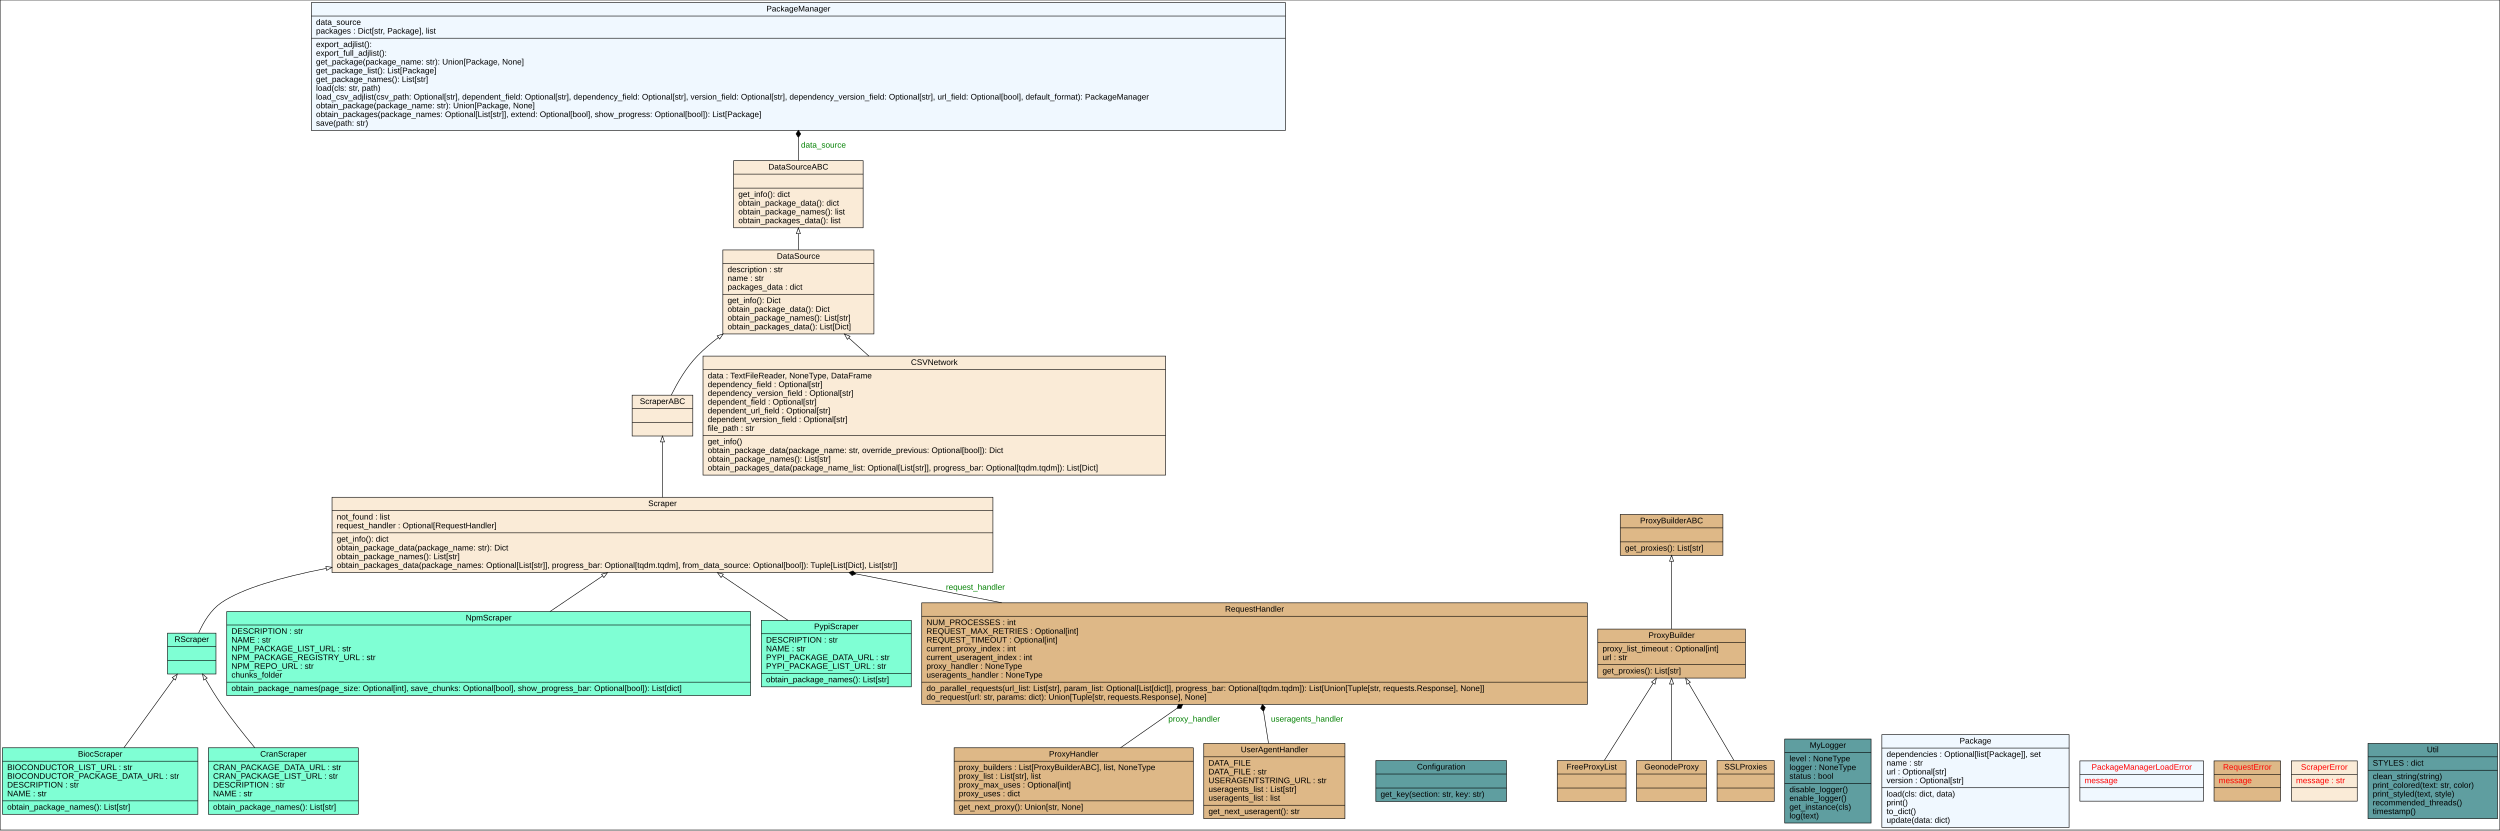
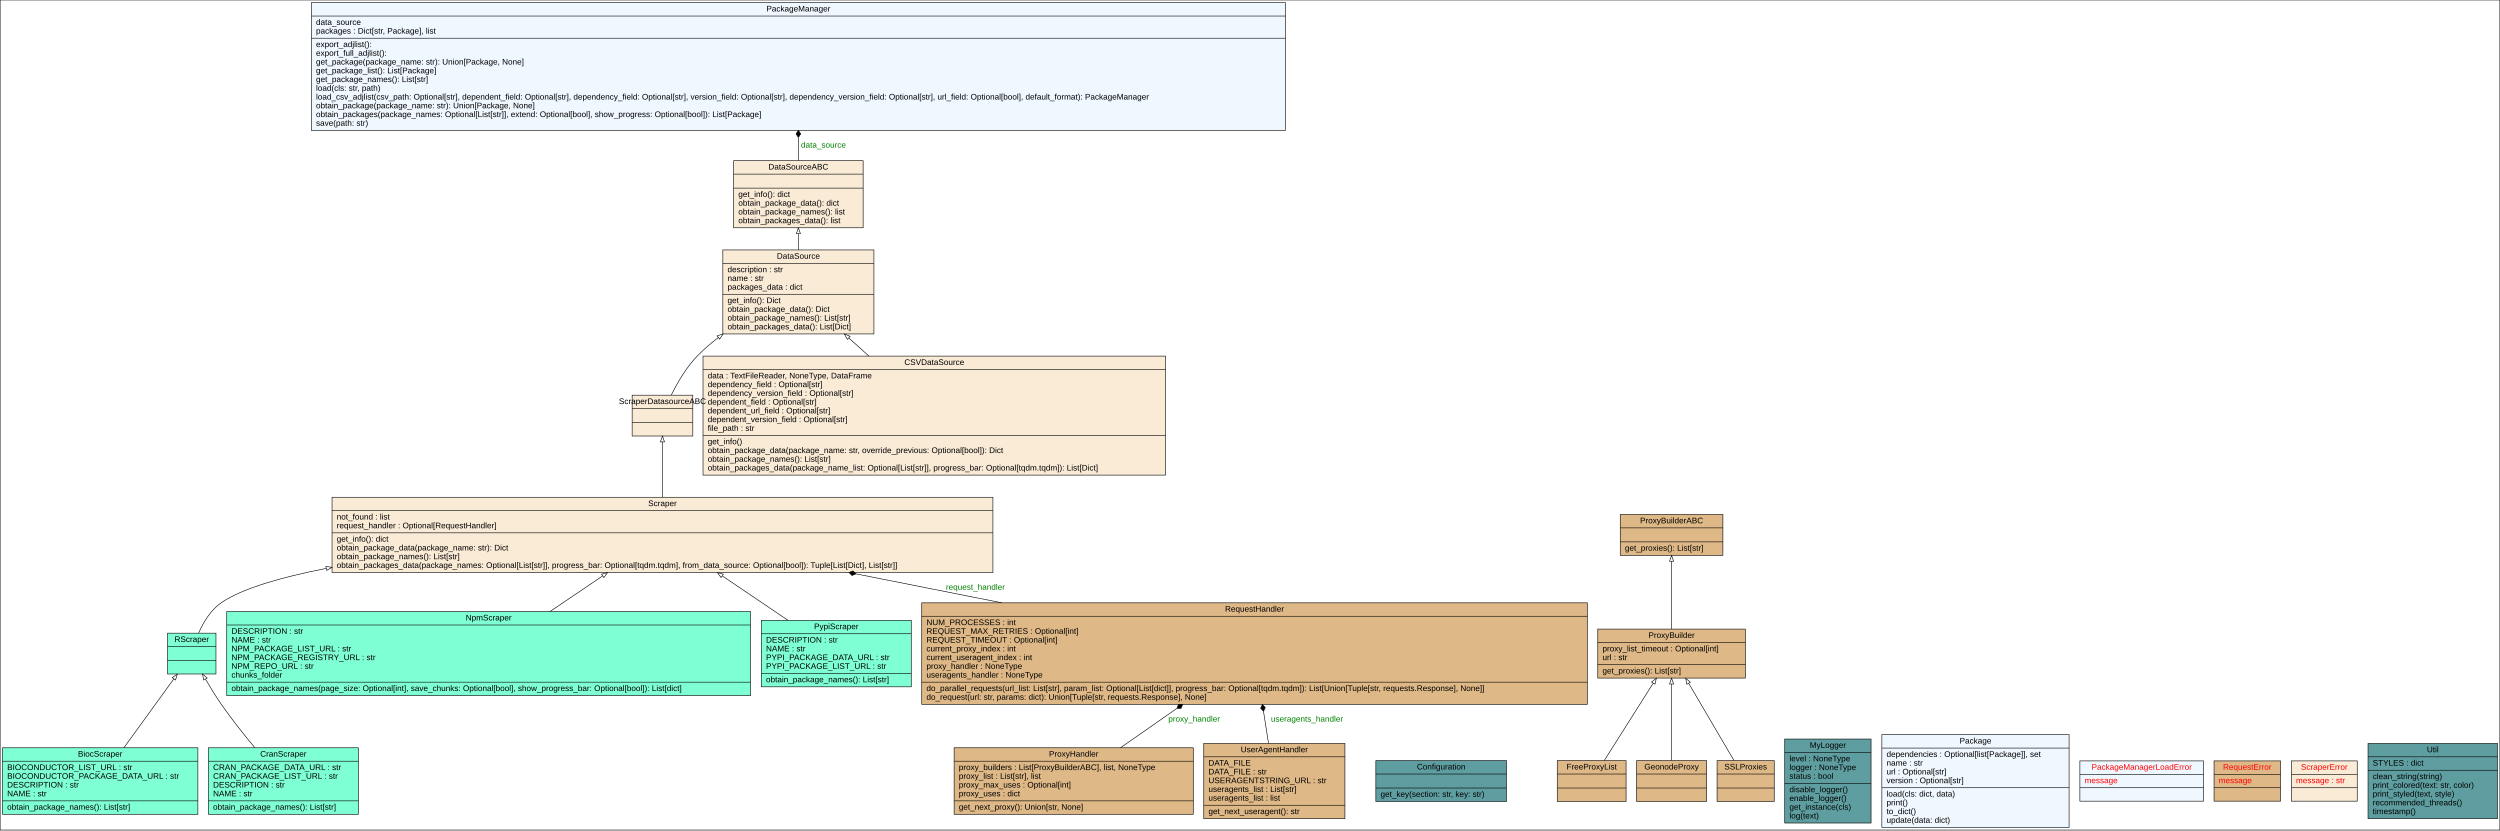
<svg xmlns="http://www.w3.org/2000/svg" width="4286pt" height="1423pt" viewBox="0.00 0.00 4285.50 1423.00">
  <g id="graph0" class="graph" transform="scale(1 1) rotate(0) translate(4 1419)">
    <polygon fill="white" stroke="black" points="-4,4 -4,-1419 4281.5,-1419 4281.5,4 -4,4" />
    <g id="node1" class="node">
      <polygon fill="aquamarine" stroke="black" points="0,-23 0,-137 335,-137 335,-23 0,-23" />
      <text text-anchor="middle" x="167.5" y="-121.8" font-family="Arial" font-size="14.00">BiocScraper</text>
      <polyline fill="none" stroke="black" points="0,-114 335,-114 " />
      <text text-anchor="start" x="8" y="-98.8" font-family="Arial" font-size="14.00">BIOCONDUCTOR_LIST_URL : str</text>
      <text text-anchor="start" x="8" y="-83.8" font-family="Arial" font-size="14.00">BIOCONDUCTOR_PACKAGE_DATA_URL : str</text>
      <text text-anchor="start" x="8" y="-68.8" font-family="Arial" font-size="14.00">DESCRIPTION : str</text>
      <text text-anchor="start" x="8" y="-53.8" font-family="Arial" font-size="14.00">NAME : str</text>
      <polyline fill="none" stroke="black" points="0,-46 335,-46 " />
      <text text-anchor="start" x="8" y="-30.8" font-family="Arial" font-size="14.00">obtain_package_names(): List[str]</text>
    </g>
    <g id="node18" class="node">
      <polygon fill="aquamarine" stroke="black" points="283,-263.5 283,-333.5 366,-333.5 366,-263.5 283,-263.5" />
      <text text-anchor="middle" x="324.5" y="-318.3" font-family="Arial" font-size="14.00">RScraper</text>
      <polyline fill="none" stroke="black" points="283,-310.5 366,-310.5 " />
      <polyline fill="none" stroke="black" points="283,-286.5 366,-286.5 " />
      <text text-anchor="middle" x="324.5" y="-271.3" font-family="Arial" font-size="14.00"> </text>
    </g>
    <g id="edge5" class="edge">
      <path fill="none" stroke="black" d="M208.14,-137.04C234.85,-173.88 269.27,-221.34 293.72,-255.06" />
      <polygon fill="none" stroke="black" points="291.01,-257.28 299.72,-263.32 296.68,-253.17 291.01,-257.28" />
    </g>
    <g id="node2" class="node">
      <polygon fill="antiquewhite" stroke="black" points="1201,-604.5 1201,-808.5 1994,-808.5 1994,-604.5 1201,-604.5" />
-       <text text-anchor="middle" x="1597.5" y="-793.3" font-family="Arial" font-size="14.00">CSVNetwork</text>
+       <text text-anchor="middle" x="1597.5" y="-793.3" font-family="Arial" font-size="14.00">CSVDataSource</text>
      <polyline fill="none" stroke="black" points="1201,-785.5 1994,-785.5 " />
      <text text-anchor="start" x="1209" y="-770.3" font-family="Arial" font-size="14.00">data : TextFileReader, NoneType, DataFrame</text>
      <text text-anchor="start" x="1209" y="-755.3" font-family="Arial" font-size="14.00">dependency_field : Optional[str]</text>
      <text text-anchor="start" x="1209" y="-740.3" font-family="Arial" font-size="14.00">dependency_version_field : Optional[str]</text>
      <text text-anchor="start" x="1209" y="-725.3" font-family="Arial" font-size="14.00">dependent_field : Optional[str]</text>
      <text text-anchor="start" x="1209" y="-710.3" font-family="Arial" font-size="14.00">dependent_url_field : Optional[str]</text>
      <text text-anchor="start" x="1209" y="-695.3" font-family="Arial" font-size="14.00">dependent_version_field : Optional[str]</text>
      <text text-anchor="start" x="1209" y="-680.3" font-family="Arial" font-size="14.00">file_path : str</text>
      <polyline fill="none" stroke="black" points="1201,-672.5 1994,-672.5 " />
      <text text-anchor="start" x="1209" y="-657.3" font-family="Arial" font-size="14.00">get_info()</text>
      <text text-anchor="start" x="1209" y="-642.3" font-family="Arial" font-size="14.00">obtain_package_data(package_name: str, override_previous: Optional[bool]): Dict</text>
      <text text-anchor="start" x="1209" y="-627.3" font-family="Arial" font-size="14.00">obtain_package_names(): List[str]</text>
      <text text-anchor="start" x="1209" y="-612.3" font-family="Arial" font-size="14.00">obtain_packages_data(package_name_list: Optional[List[str]], progress_bar: Optional[tqdm.tqdm]): List[Dict]</text>
    </g>
    <g id="node5" class="node">
      <polygon fill="antiquewhite" stroke="black" points="1235,-846.5 1235,-990.5 1494,-990.5 1494,-846.5 1235,-846.5" />
      <text text-anchor="middle" x="1364.5" y="-975.3" font-family="Arial" font-size="14.00">DataSource</text>
      <polyline fill="none" stroke="black" points="1235,-967.5 1494,-967.5 " />
      <text text-anchor="start" x="1243" y="-952.3" font-family="Arial" font-size="14.00">description : str</text>
      <text text-anchor="start" x="1243" y="-937.3" font-family="Arial" font-size="14.00">name : str</text>
      <text text-anchor="start" x="1243" y="-922.3" font-family="Arial" font-size="14.00">packages_data : dict</text>
      <polyline fill="none" stroke="black" points="1235,-914.5 1494,-914.5 " />
      <text text-anchor="start" x="1243" y="-899.3" font-family="Arial" font-size="14.00">get_info(): Dict</text>
      <text text-anchor="start" x="1243" y="-884.3" font-family="Arial" font-size="14.00">obtain_package_data(): Dict</text>
      <text text-anchor="start" x="1243" y="-869.3" font-family="Arial" font-size="14.00">obtain_package_names(): List[str]</text>
      <text text-anchor="start" x="1243" y="-854.3" font-family="Arial" font-size="14.00">obtain_packages_data(): List[Dict]</text>
    </g>
    <g id="edge1" class="edge">
      <path fill="none" stroke="black" d="M1485.44,-808.5C1473.88,-818.92 1462.27,-829.39 1451.05,-839.5" />
      <polygon fill="none" stroke="black" points="1448.44,-837.14 1443.35,-846.43 1453.12,-842.34 1448.44,-837.14" />
    </g>
    <g id="node3" class="node">
      <polygon fill="cadetblue" stroke="black" points="2354.5,-45 2354.5,-115 2578.5,-115 2578.5,-45 2354.5,-45" />
      <text text-anchor="middle" x="2466.5" y="-99.8" font-family="Arial" font-size="14.00">Configuration</text>
      <polyline fill="none" stroke="black" points="2354.5,-92 2578.5,-92 " />
      <polyline fill="none" stroke="black" points="2354.5,-68 2578.5,-68 " />
      <text text-anchor="start" x="2362.5" y="-52.8" font-family="Arial" font-size="14.00">get_key(section: str, key: str)</text>
    </g>
    <g id="node4" class="node">
      <polygon fill="aquamarine" stroke="black" points="353,-23 353,-137 610,-137 610,-23 353,-23" />
      <text text-anchor="middle" x="481.5" y="-121.8" font-family="Arial" font-size="14.00">CranScraper</text>
      <polyline fill="none" stroke="black" points="353,-114 610,-114 " />
      <text text-anchor="start" x="361" y="-98.8" font-family="Arial" font-size="14.00">CRAN_PACKAGE_DATA_URL : str</text>
      <text text-anchor="start" x="361" y="-83.8" font-family="Arial" font-size="14.00">CRAN_PACKAGE_LIST_URL : str</text>
      <text text-anchor="start" x="361" y="-68.8" font-family="Arial" font-size="14.00">DESCRIPTION : str</text>
      <text text-anchor="start" x="361" y="-53.8" font-family="Arial" font-size="14.00">NAME : str</text>
      <polyline fill="none" stroke="black" points="353,-46 610,-46 " />
      <text text-anchor="start" x="361" y="-30.8" font-family="Arial" font-size="14.00">obtain_package_names(): List[str]</text>
    </g>
    <g id="edge6" class="edge">
      <path fill="none" stroke="black" d="M432.61,-137.14C413.95,-159.53 392.98,-185.91 375.5,-211 365.94,-224.73 356.38,-240.32 348.16,-254.45" />
      <polygon fill="none" stroke="black" points="344.91,-253.08 342.97,-263.49 350.98,-256.56 344.91,-253.08" />
    </g>
    <g id="node6" class="node">
      <polygon fill="antiquewhite" stroke="black" points="1253.5,-1028.5 1253.5,-1143.5 1475.5,-1143.5 1475.5,-1028.5 1253.5,-1028.5" />
      <text text-anchor="middle" x="1364.5" y="-1128.3" font-family="Arial" font-size="14.00">DataSourceABC</text>
      <polyline fill="none" stroke="black" points="1253.5,-1120.5 1475.5,-1120.5 " />
      <polyline fill="none" stroke="black" points="1253.5,-1096.5 1475.5,-1096.5 " />
      <text text-anchor="start" x="1261.5" y="-1081.3" font-family="Arial" font-size="14.00">get_info(): dict</text>
      <text text-anchor="start" x="1261.5" y="-1066.3" font-family="Arial" font-size="14.00">obtain_package_data(): dict</text>
      <text text-anchor="start" x="1261.5" y="-1051.3" font-family="Arial" font-size="14.00">obtain_package_names(): list</text>
      <text text-anchor="start" x="1261.5" y="-1036.3" font-family="Arial" font-size="14.00">obtain_packages_data(): list</text>
    </g>
    <g id="edge2" class="edge">
      <path fill="none" stroke="black" d="M1364.5,-990.65C1364.5,-999.81 1364.5,-1009.17 1364.5,-1018.27" />
      <polygon fill="none" stroke="black" points="1361,-1018.39 1364.5,-1028.39 1368,-1018.39 1361,-1018.39" />
    </g>
    <g id="node12" class="node">
      <polygon fill="aliceblue" stroke="black" points="529.5,-1195.5 529.5,-1414.5 2199.5,-1414.5 2199.5,-1195.5 529.5,-1195.5" />
      <text text-anchor="middle" x="1364.5" y="-1399.3" font-family="Arial" font-size="14.00">PackageManager</text>
      <polyline fill="none" stroke="black" points="529.5,-1391.5 2199.5,-1391.5 " />
      <text text-anchor="start" x="537.5" y="-1376.3" font-family="Arial" font-size="14.00">data_source</text>
      <text text-anchor="start" x="537.5" y="-1361.3" font-family="Arial" font-size="14.00">packages : Dict[str, Package], list</text>
      <polyline fill="none" stroke="black" points="529.5,-1353.5 2199.5,-1353.5 " />
      <text text-anchor="start" x="537.5" y="-1338.3" font-family="Arial" font-size="14.00">export_adjlist(): </text>
      <text text-anchor="start" x="537.5" y="-1323.3" font-family="Arial" font-size="14.00">export_full_adjlist(): </text>
      <text text-anchor="start" x="537.5" y="-1308.3" font-family="Arial" font-size="14.00">get_package(package_name: str): Union[Package, None]</text>
      <text text-anchor="start" x="537.5" y="-1293.3" font-family="Arial" font-size="14.00">get_package_list(): List[Package]</text>
      <text text-anchor="start" x="537.5" y="-1278.3" font-family="Arial" font-size="14.00">get_package_names(): List[str]</text>
      <text text-anchor="start" x="537.5" y="-1263.3" font-family="Arial" font-size="14.00">load(cls: str, path)</text>
      <text text-anchor="start" x="537.5" y="-1248.3" font-family="Arial" font-size="14.00">load_csv_adjlist(csv_path: Optional[str], dependent_field: Optional[str], dependency_field: Optional[str], version_field: Optional[str], dependency_version_field: Optional[str], url_field: Optional[bool], default_format): PackageManager</text>
      <text text-anchor="start" x="537.5" y="-1233.3" font-family="Arial" font-size="14.00">obtain_package(package_name: str): Union[Package, None]</text>
      <text text-anchor="start" x="537.5" y="-1218.3" font-family="Arial" font-size="14.00">obtain_packages(package_names: Optional[List[str]], extend: Optional[bool], show_progress: Optional[bool]): List[Package]</text>
      <text text-anchor="start" x="537.5" y="-1203.3" font-family="Arial" font-size="14.00">save(path: str)</text>
    </g>
    <g id="edge14" class="edge">
      <path fill="none" stroke="black" d="M1364.5,-1143.73C1364.5,-1156.07 1364.5,-1169.57 1364.5,-1183.33" />
      <polygon fill="black" stroke="black" points="1364.5,-1183.47 1368.5,-1189.47 1364.5,-1195.47 1360.5,-1189.47 1364.5,-1183.47" />
      <text text-anchor="middle" x="1407.5" y="-1165.8" font-family="Arial" font-size="14.00" fill="green">data_source</text>
    </g>
    <g id="node7" class="node">
      <polygon fill="burlywood" stroke="black" points="2665.5,-45 2665.5,-115 2783.5,-115 2783.5,-45 2665.5,-45" />
      <text text-anchor="middle" x="2724.5" y="-99.8" font-family="Arial" font-size="14.00">FreeProxyList</text>
      <polyline fill="none" stroke="black" points="2665.5,-92 2783.5,-92 " />
      <polyline fill="none" stroke="black" points="2665.5,-68 2783.5,-68 " />
      <text text-anchor="middle" x="2724.5" y="-52.8" font-family="Arial" font-size="14.00"> </text>
    </g>
    <g id="node14" class="node">
      <polygon fill="burlywood" stroke="black" points="2735,-256.5 2735,-340.5 2988,-340.5 2988,-256.5 2735,-256.5" />
      <text text-anchor="middle" x="2861.5" y="-325.3" font-family="Arial" font-size="14.00">ProxyBuilder</text>
      <polyline fill="none" stroke="black" points="2735,-317.5 2988,-317.5 " />
      <text text-anchor="start" x="2743" y="-302.3" font-family="Arial" font-size="14.00">proxy_list_timeout : Optional[int]</text>
      <text text-anchor="start" x="2743" y="-287.3" font-family="Arial" font-size="14.00">url : str</text>
      <polyline fill="none" stroke="black" points="2735,-279.5 2988,-279.5 " />
      <text text-anchor="start" x="2743" y="-264.3" font-family="Arial" font-size="14.00">get_proxies(): List[str]</text>
    </g>
    <g id="edge10" class="edge">
      <path fill="none" stroke="black" d="M2746.21,-115.31C2768.77,-150.96 2804.31,-207.12 2829.97,-247.67" />
      <polygon fill="none" stroke="black" points="2827.14,-249.75 2835.45,-256.33 2833.06,-246.01 2827.14,-249.75" />
    </g>
    <g id="node8" class="node">
      <polygon fill="burlywood" stroke="black" points="2801.5,-45 2801.5,-115 2921.5,-115 2921.5,-45 2801.5,-45" />
      <text text-anchor="middle" x="2861.5" y="-99.8" font-family="Arial" font-size="14.00">GeonodeProxy</text>
      <polyline fill="none" stroke="black" points="2801.5,-92 2921.5,-92 " />
      <polyline fill="none" stroke="black" points="2801.5,-68 2921.5,-68 " />
      <text text-anchor="middle" x="2861.5" y="-52.8" font-family="Arial" font-size="14.00"> </text>
    </g>
    <g id="edge11" class="edge">
      <path fill="none" stroke="black" d="M2861.5,-115.31C2861.5,-150.51 2861.5,-205.71 2861.5,-246.13" />
      <polygon fill="none" stroke="black" points="2858,-246.33 2861.5,-256.33 2865,-246.33 2858,-246.33" />
    </g>
    <g id="node9" class="node">
      <polygon fill="cadetblue" stroke="black" points="3055.5,-8 3055.5,-152 3203.5,-152 3203.5,-8 3055.5,-8" />
      <text text-anchor="middle" x="3129.5" y="-136.8" font-family="Arial" font-size="14.00">MyLogger</text>
      <polyline fill="none" stroke="black" points="3055.5,-129 3203.5,-129 " />
      <text text-anchor="start" x="3063.5" y="-113.8" font-family="Arial" font-size="14.00">level : NoneType</text>
      <text text-anchor="start" x="3063.5" y="-98.8" font-family="Arial" font-size="14.00">logger : NoneType</text>
      <text text-anchor="start" x="3063.5" y="-83.8" font-family="Arial" font-size="14.00">status : bool</text>
      <polyline fill="none" stroke="black" points="3055.5,-76 3203.5,-76 " />
      <text text-anchor="start" x="3063.5" y="-60.8" font-family="Arial" font-size="14.00">disable_logger()</text>
      <text text-anchor="start" x="3063.5" y="-45.8" font-family="Arial" font-size="14.00">enable_logger()</text>
      <text text-anchor="start" x="3063.5" y="-30.8" font-family="Arial" font-size="14.00">get_instance(cls)</text>
      <text text-anchor="start" x="3063.5" y="-15.8" font-family="Arial" font-size="14.00">log(text)</text>
    </g>
    <g id="node10" class="node">
      <polygon fill="aquamarine" stroke="black" points="384.5,-226.5 384.5,-370.5 1282.5,-370.5 1282.5,-226.5 384.5,-226.5" />
      <text text-anchor="middle" x="833.5" y="-355.3" font-family="Arial" font-size="14.00">NpmScraper</text>
      <polyline fill="none" stroke="black" points="384.5,-347.5 1282.5,-347.5 " />
      <text text-anchor="start" x="392.5" y="-332.3" font-family="Arial" font-size="14.00">DESCRIPTION : str</text>
      <text text-anchor="start" x="392.5" y="-317.3" font-family="Arial" font-size="14.00">NAME : str</text>
      <text text-anchor="start" x="392.5" y="-302.3" font-family="Arial" font-size="14.00">NPM_PACKAGE_LIST_URL : str</text>
      <text text-anchor="start" x="392.5" y="-287.3" font-family="Arial" font-size="14.00">NPM_PACKAGE_REGISTRY_URL : str</text>
      <text text-anchor="start" x="392.5" y="-272.3" font-family="Arial" font-size="14.00">NPM_REPO_URL : str</text>
      <text text-anchor="start" x="392.5" y="-257.3" font-family="Arial" font-size="14.00">chunks_folder</text>
      <polyline fill="none" stroke="black" points="384.5,-249.5 1282.5,-249.5 " />
      <text text-anchor="start" x="392.5" y="-234.3" font-family="Arial" font-size="14.00">obtain_package_names(page_size: Optional[int], save_chunks: Optional[bool], show_progress_bar: Optional[bool]): List[dict]</text>
    </g>
    <g id="node22" class="node">
      <polygon fill="antiquewhite" stroke="black" points="565,-437.5 565,-566.5 1698,-566.5 1698,-437.5 565,-437.5" />
      <text text-anchor="middle" x="1131.5" y="-551.3" font-family="Arial" font-size="14.00">Scraper</text>
      <polyline fill="none" stroke="black" points="565,-543.5 1698,-543.5 " />
      <text text-anchor="start" x="573" y="-528.3" font-family="Arial" font-size="14.00">not_found : list</text>
      <text text-anchor="start" x="573" y="-513.3" font-family="Arial" font-size="14.00">request_handler : Optional[RequestHandler]</text>
      <polyline fill="none" stroke="black" points="565,-505.5 1698,-505.5 " />
      <text text-anchor="start" x="573" y="-490.3" font-family="Arial" font-size="14.00">get_info(): dict</text>
      <text text-anchor="start" x="573" y="-475.3" font-family="Arial" font-size="14.00">obtain_package_data(package_name: str): Dict</text>
      <text text-anchor="start" x="573" y="-460.3" font-family="Arial" font-size="14.00">obtain_package_names(): List[str]</text>
      <text text-anchor="start" x="573" y="-445.3" font-family="Arial" font-size="14.00">obtain_packages_data(package_names: Optional[List[str]], progress_bar: Optional[tqdm.tqdm], from_data_source: Optional[bool]): Tuple[List[Dict], List[str]]</text>
    </g>
    <g id="edge7" class="edge">
      <path fill="none" stroke="black" d="M938.56,-370.54C967.85,-390.34 999.62,-411.82 1028.76,-431.53" />
      <polygon fill="none" stroke="black" points="1027.07,-434.61 1037.31,-437.31 1030.99,-428.81 1027.07,-434.61" />
    </g>
    <g id="node11" class="node">
      <polygon fill="aliceblue" stroke="black" points="3222,-0.5 3222,-159.5 3543,-159.5 3543,-0.5 3222,-0.5" />
      <text text-anchor="middle" x="3382.5" y="-144.3" font-family="Arial" font-size="14.00">Package</text>
      <polyline fill="none" stroke="black" points="3222,-136.5 3543,-136.5 " />
      <text text-anchor="start" x="3230" y="-121.3" font-family="Arial" font-size="14.00">dependencies : Optional[list[Package]], set</text>
      <text text-anchor="start" x="3230" y="-106.3" font-family="Arial" font-size="14.00">name : str</text>
      <text text-anchor="start" x="3230" y="-91.3" font-family="Arial" font-size="14.00">url : Optional[str]</text>
      <text text-anchor="start" x="3230" y="-76.3" font-family="Arial" font-size="14.00">version : Optional[str]</text>
      <polyline fill="none" stroke="black" points="3222,-68.5 3543,-68.5 " />
      <text text-anchor="start" x="3230" y="-53.3" font-family="Arial" font-size="14.00">load(cls: dict, data)</text>
      <text text-anchor="start" x="3230" y="-38.3" font-family="Arial" font-size="14.00">print()</text>
      <text text-anchor="start" x="3230" y="-23.3" font-family="Arial" font-size="14.00">to_dict()</text>
      <text text-anchor="start" x="3230" y="-8.3" font-family="Arial" font-size="14.00">update(data: dict)</text>
    </g>
    <g id="node13" class="node">
      <polygon fill="aliceblue" stroke="black" points="3561.5,-45.5 3561.5,-114.5 3773.5,-114.5 3773.5,-45.5 3561.5,-45.5" />
      <text text-anchor="middle" x="3667.5" y="-99.3" font-family="Arial" font-size="14.00" fill="red">PackageManagerLoadError</text>
      <polyline fill="none" stroke="black" points="3561.5,-91.5 3773.5,-91.5 " />
      <text text-anchor="start" x="3569.5" y="-76.3" font-family="Arial" font-size="14.00" fill="red">message</text>
      <polyline fill="none" stroke="black" points="3561.5,-68.5 3773.5,-68.5 " />
      <text text-anchor="middle" x="3667.5" y="-53.3" font-family="Arial" font-size="14.00" fill="red"> </text>
    </g>
    <g id="node15" class="node">
      <polygon fill="burlywood" stroke="black" points="2773.5,-467 2773.5,-537 2949.5,-537 2949.5,-467 2773.5,-467" />
      <text text-anchor="middle" x="2861.5" y="-521.8" font-family="Arial" font-size="14.00">ProxyBuilderABC</text>
      <polyline fill="none" stroke="black" points="2773.5,-514 2949.5,-514 " />
      <polyline fill="none" stroke="black" points="2773.5,-490 2949.5,-490 " />
      <text text-anchor="start" x="2781.5" y="-474.8" font-family="Arial" font-size="14.00">get_proxies(): List[str]</text>
    </g>
    <g id="edge12" class="edge">
      <path fill="none" stroke="black" d="M2861.5,-340.76C2861.5,-374.47 2861.5,-422.01 2861.5,-456.55" />
      <polygon fill="none" stroke="black" points="2858,-456.82 2861.5,-466.82 2865,-456.82 2858,-456.82" />
    </g>
    <g id="node16" class="node">
      <polygon fill="burlywood" stroke="black" points="1631.5,-23 1631.5,-137 2041.5,-137 2041.5,-23 1631.5,-23" />
      <text text-anchor="middle" x="1836.5" y="-121.8" font-family="Arial" font-size="14.00">ProxyHandler</text>
      <polyline fill="none" stroke="black" points="1631.5,-114 2041.5,-114 " />
      <text text-anchor="start" x="1639.5" y="-98.8" font-family="Arial" font-size="14.00">proxy_builders : List[ProxyBuilderABC], list, NoneType</text>
      <text text-anchor="start" x="1639.5" y="-83.8" font-family="Arial" font-size="14.00">proxy_list : List[str], list</text>
      <text text-anchor="start" x="1639.5" y="-68.8" font-family="Arial" font-size="14.00">proxy_max_uses : Optional[int]</text>
      <text text-anchor="start" x="1639.5" y="-53.8" font-family="Arial" font-size="14.00">proxy_uses : dict</text>
      <polyline fill="none" stroke="black" points="1631.5,-46 2041.5,-46 " />
      <text text-anchor="start" x="1639.5" y="-30.8" font-family="Arial" font-size="14.00">get_next_proxy(): Union[str, None]</text>
    </g>
    <g id="node20" class="node">
      <polygon fill="burlywood" stroke="black" points="1576,-211.5 1576,-385.5 2717,-385.5 2717,-211.5 1576,-211.5" />
      <text text-anchor="middle" x="2146.5" y="-370.3" font-family="Arial" font-size="14.00">RequestHandler</text>
      <polyline fill="none" stroke="black" points="1576,-362.5 2717,-362.5 " />
      <text text-anchor="start" x="1584" y="-347.3" font-family="Arial" font-size="14.00">NUM_PROCESSES : int</text>
      <text text-anchor="start" x="1584" y="-332.3" font-family="Arial" font-size="14.00">REQUEST_MAX_RETRIES : Optional[int]</text>
      <text text-anchor="start" x="1584" y="-317.3" font-family="Arial" font-size="14.00">REQUEST_TIMEOUT : Optional[int]</text>
      <text text-anchor="start" x="1584" y="-302.3" font-family="Arial" font-size="14.00">current_proxy_index : int</text>
      <text text-anchor="start" x="1584" y="-287.3" font-family="Arial" font-size="14.00">current_useragent_index : int</text>
      <text text-anchor="start" x="1584" y="-272.3" font-family="Arial" font-size="14.00">proxy_handler : NoneType</text>
      <text text-anchor="start" x="1584" y="-257.3" font-family="Arial" font-size="14.00">useragents_handler : NoneType</text>
      <polyline fill="none" stroke="black" points="1576,-249.5 2717,-249.5 " />
      <text text-anchor="start" x="1584" y="-234.3" font-family="Arial" font-size="14.00">do_parallel_requests(url_list: List[str], param_list: Optional[List[dict]], progress_bar: Optional[tqdm.tqdm]): List[Union[Tuple[str, requests.Response], None]]</text>
      <text text-anchor="start" x="1584" y="-219.3" font-family="Arial" font-size="14.00">do_request(url: str, params: dict): Union[Tuple[str, requests.Response], None]</text>
    </g>
    <g id="edge15" class="edge">
      <path fill="none" stroke="black" d="M1916.74,-137.04C1946.16,-157.59 1980.32,-181.44 2013.15,-204.37" />
      <polygon fill="black" stroke="black" points="2013.45,-204.58 2020.66,-204.74 2023.29,-211.45 2016.08,-211.3 2013.45,-204.58" />
      <text text-anchor="middle" x="2043" y="-181.8" font-family="Arial" font-size="14.00" fill="green">proxy_handler</text>
    </g>
    <g id="node17" class="node">
      <polygon fill="aquamarine" stroke="black" points="1301,-241.5 1301,-355.5 1558,-355.5 1558,-241.5 1301,-241.5" />
      <text text-anchor="middle" x="1429.5" y="-340.3" font-family="Arial" font-size="14.00">PypiScraper</text>
      <polyline fill="none" stroke="black" points="1301,-332.5 1558,-332.5 " />
      <text text-anchor="start" x="1309" y="-317.3" font-family="Arial" font-size="14.00">DESCRIPTION : str</text>
      <text text-anchor="start" x="1309" y="-302.3" font-family="Arial" font-size="14.00">NAME : str</text>
      <text text-anchor="start" x="1309" y="-287.3" font-family="Arial" font-size="14.00">PYPI_PACKAGE_DATA_URL : str</text>
      <text text-anchor="start" x="1309" y="-272.3" font-family="Arial" font-size="14.00">PYPI_PACKAGE_LIST_URL : str</text>
      <polyline fill="none" stroke="black" points="1301,-264.5 1558,-264.5 " />
      <text text-anchor="start" x="1309" y="-249.3" font-family="Arial" font-size="14.00">obtain_package_names(): List[str]</text>
    </g>
    <g id="edge8" class="edge">
      <path fill="none" stroke="black" d="M1346.49,-355.63C1311.73,-379.13 1270.97,-406.69 1234.34,-431.46" />
      <polygon fill="none" stroke="black" points="1231.94,-428.86 1225.62,-437.36 1235.86,-434.66 1231.94,-428.86" />
    </g>
    <g id="edge9" class="edge">
      <path fill="none" stroke="black" d="M336.33,-333.81C344.46,-352.21 357.16,-373.6 375.5,-386 410.96,-409.98 476.54,-429.17 554.8,-444.47" />
      <polygon fill="none" stroke="black" points="554.43,-447.97 564.91,-446.42 555.75,-441.09 554.43,-447.97" />
    </g>
    <g id="node19" class="node">
      <polygon fill="burlywood" stroke="black" points="3791.5,-45.5 3791.5,-114.5 3905.5,-114.5 3905.5,-45.5 3791.5,-45.5" />
      <text text-anchor="middle" x="3848.5" y="-99.3" font-family="Arial" font-size="14.00" fill="red">RequestError</text>
      <polyline fill="none" stroke="black" points="3791.5,-91.5 3905.5,-91.5 " />
      <text text-anchor="start" x="3799.5" y="-76.3" font-family="Arial" font-size="14.00" fill="red">message</text>
      <polyline fill="none" stroke="black" points="3791.5,-68.5 3905.5,-68.5 " />
      <text text-anchor="middle" x="3848.5" y="-53.3" font-family="Arial" font-size="14.00" fill="red"> </text>
    </g>
    <g id="edge16" class="edge">
      <path fill="none" stroke="black" d="M1713.1,-385.54C1629.57,-402.12 1543.29,-419.25 1463.59,-435.07" />
      <polygon fill="black" stroke="black" points="1463.14,-435.16 1458.04,-440.25 1451.37,-437.5 1456.48,-432.41 1463.14,-435.16" />
      <text text-anchor="middle" x="1668" y="-407.8" font-family="Arial" font-size="14.00" fill="green">request_handler</text>
    </g>
    <g id="node21" class="node">
      <polygon fill="burlywood" stroke="black" points="2939.5,-45 2939.5,-115 3037.5,-115 3037.5,-45 2939.5,-45" />
      <text text-anchor="middle" x="2988.5" y="-99.8" font-family="Arial" font-size="14.00">SSLProxies</text>
      <polyline fill="none" stroke="black" points="2939.5,-92 3037.5,-92 " />
      <polyline fill="none" stroke="black" points="2939.5,-68 3037.5,-68 " />
      <text text-anchor="middle" x="2988.5" y="-52.8" font-family="Arial" font-size="14.00"> </text>
    </g>
    <g id="edge13" class="edge">
      <path fill="none" stroke="black" d="M2968.38,-115.31C2947.46,-150.96 2914.51,-207.12 2890.73,-247.67" />
      <polygon fill="none" stroke="black" points="2887.69,-245.93 2885.65,-256.33 2893.73,-249.48 2887.69,-245.93" />
    </g>
    <g id="node23" class="node">
      <polygon fill="antiquewhite" stroke="black" points="1079.5,-671.5 1079.5,-741.5 1183.5,-741.5 1183.5,-671.5 1079.5,-671.5" />
-       <text text-anchor="middle" x="1131.5" y="-726.3" font-family="Arial" font-size="14.00">ScraperABC</text>
+       <text text-anchor="middle" x="1131.5" y="-726.3" font-family="Arial" font-size="14.00">ScraperDatasourceABC</text>
      <polyline fill="none" stroke="black" points="1079.5,-718.5 1183.5,-718.5 " />
      <polyline fill="none" stroke="black" points="1079.5,-694.5 1183.5,-694.5 " />
      <text text-anchor="middle" x="1131.5" y="-679.3" font-family="Arial" font-size="14.00"> </text>
    </g>
    <g id="edge3" class="edge">
      <path fill="none" stroke="black" d="M1131.5,-566.52C1131.5,-597.27 1131.5,-633.44 1131.5,-661.17" />
      <polygon fill="none" stroke="black" points="1128,-661.36 1131.5,-671.36 1135,-661.36 1128,-661.36" />
    </g>
    <g id="edge4" class="edge">
      <path fill="none" stroke="black" d="M1146.59,-741.77C1157.05,-762.86 1172.5,-789.5 1191.5,-809 1202.36,-820.15 1214.58,-830.66 1227.37,-840.43" />
      <polygon fill="none" stroke="black" points="1225.3,-843.25 1235.41,-846.42 1229.48,-837.64 1225.3,-843.25" />
    </g>
    <g id="node24" class="node">
      <polygon fill="antiquewhite" stroke="black" points="3924,-45.5 3924,-114.5 4037,-114.5 4037,-45.5 3924,-45.5" />
      <text text-anchor="middle" x="3980.5" y="-99.3" font-family="Arial" font-size="14.00" fill="red">ScraperError</text>
      <polyline fill="none" stroke="black" points="3924,-91.5 4037,-91.5 " />
      <text text-anchor="start" x="3932" y="-76.3" font-family="Arial" font-size="14.00" fill="red">message : str</text>
      <polyline fill="none" stroke="black" points="3924,-68.5 4037,-68.5 " />
      <text text-anchor="middle" x="3980.5" y="-53.3" font-family="Arial" font-size="14.00" fill="red"> </text>
    </g>
    <g id="node25" class="node">
      <polygon fill="burlywood" stroke="black" points="2059.5,-15.5 2059.5,-144.5 2301.5,-144.5 2301.5,-15.5 2059.5,-15.5" />
      <text text-anchor="middle" x="2180.5" y="-129.3" font-family="Arial" font-size="14.00">UserAgentHandler</text>
      <polyline fill="none" stroke="black" points="2059.5,-121.5 2301.5,-121.5 " />
      <text text-anchor="start" x="2067.5" y="-106.3" font-family="Arial" font-size="14.00">DATA_FILE</text>
      <text text-anchor="start" x="2067.5" y="-91.3" font-family="Arial" font-size="14.00">DATA_FILE : str</text>
      <text text-anchor="start" x="2067.5" y="-76.3" font-family="Arial" font-size="14.00">USERAGENTSTRING_URL : str</text>
      <text text-anchor="start" x="2067.5" y="-61.3" font-family="Arial" font-size="14.00">useragents_list : List[str]</text>
      <text text-anchor="start" x="2067.5" y="-46.3" font-family="Arial" font-size="14.00">useragents_list : list</text>
      <polyline fill="none" stroke="black" points="2059.5,-38.5 2301.5,-38.5 " />
      <text text-anchor="start" x="2067.5" y="-23.3" font-family="Arial" font-size="14.00">get_next_useragent(): str</text>
    </g>
    <g id="edge17" class="edge">
      <path fill="none" stroke="black" d="M2170.48,-144.79C2167.8,-161.87 2164.83,-180.75 2161.93,-199.23" />
      <polygon fill="black" stroke="black" points="2161.9,-199.45 2164.92,-205.99 2160.04,-211.3 2157.02,-204.75 2161.9,-199.45" />
      <text text-anchor="middle" x="2236.5" y="-181.8" font-family="Arial" font-size="14.00" fill="green">useragents_handler</text>
    </g>
    <g id="node26" class="node">
      <polygon fill="cadetblue" stroke="black" points="4055.5,-15.5 4055.5,-144.5 4277.5,-144.5 4277.5,-15.5 4055.5,-15.5" />
      <text text-anchor="middle" x="4166.5" y="-129.3" font-family="Arial" font-size="14.00">Util</text>
      <polyline fill="none" stroke="black" points="4055.5,-121.5 4277.5,-121.5 " />
      <text text-anchor="start" x="4063.5" y="-106.3" font-family="Arial" font-size="14.00">STYLES : dict</text>
      <polyline fill="none" stroke="black" points="4055.5,-98.5 4277.5,-98.5 " />
      <text text-anchor="start" x="4063.5" y="-83.3" font-family="Arial" font-size="14.00">clean_string(string)</text>
      <text text-anchor="start" x="4063.5" y="-68.3" font-family="Arial" font-size="14.00">print_colored(text: str, color)</text>
      <text text-anchor="start" x="4063.5" y="-53.3" font-family="Arial" font-size="14.00">print_styled(text, style)</text>
      <text text-anchor="start" x="4063.5" y="-38.3" font-family="Arial" font-size="14.00">recommended_threads()</text>
      <text text-anchor="start" x="4063.5" y="-23.3" font-family="Arial" font-size="14.00">timestamp()</text>
    </g>
  </g>
</svg>
